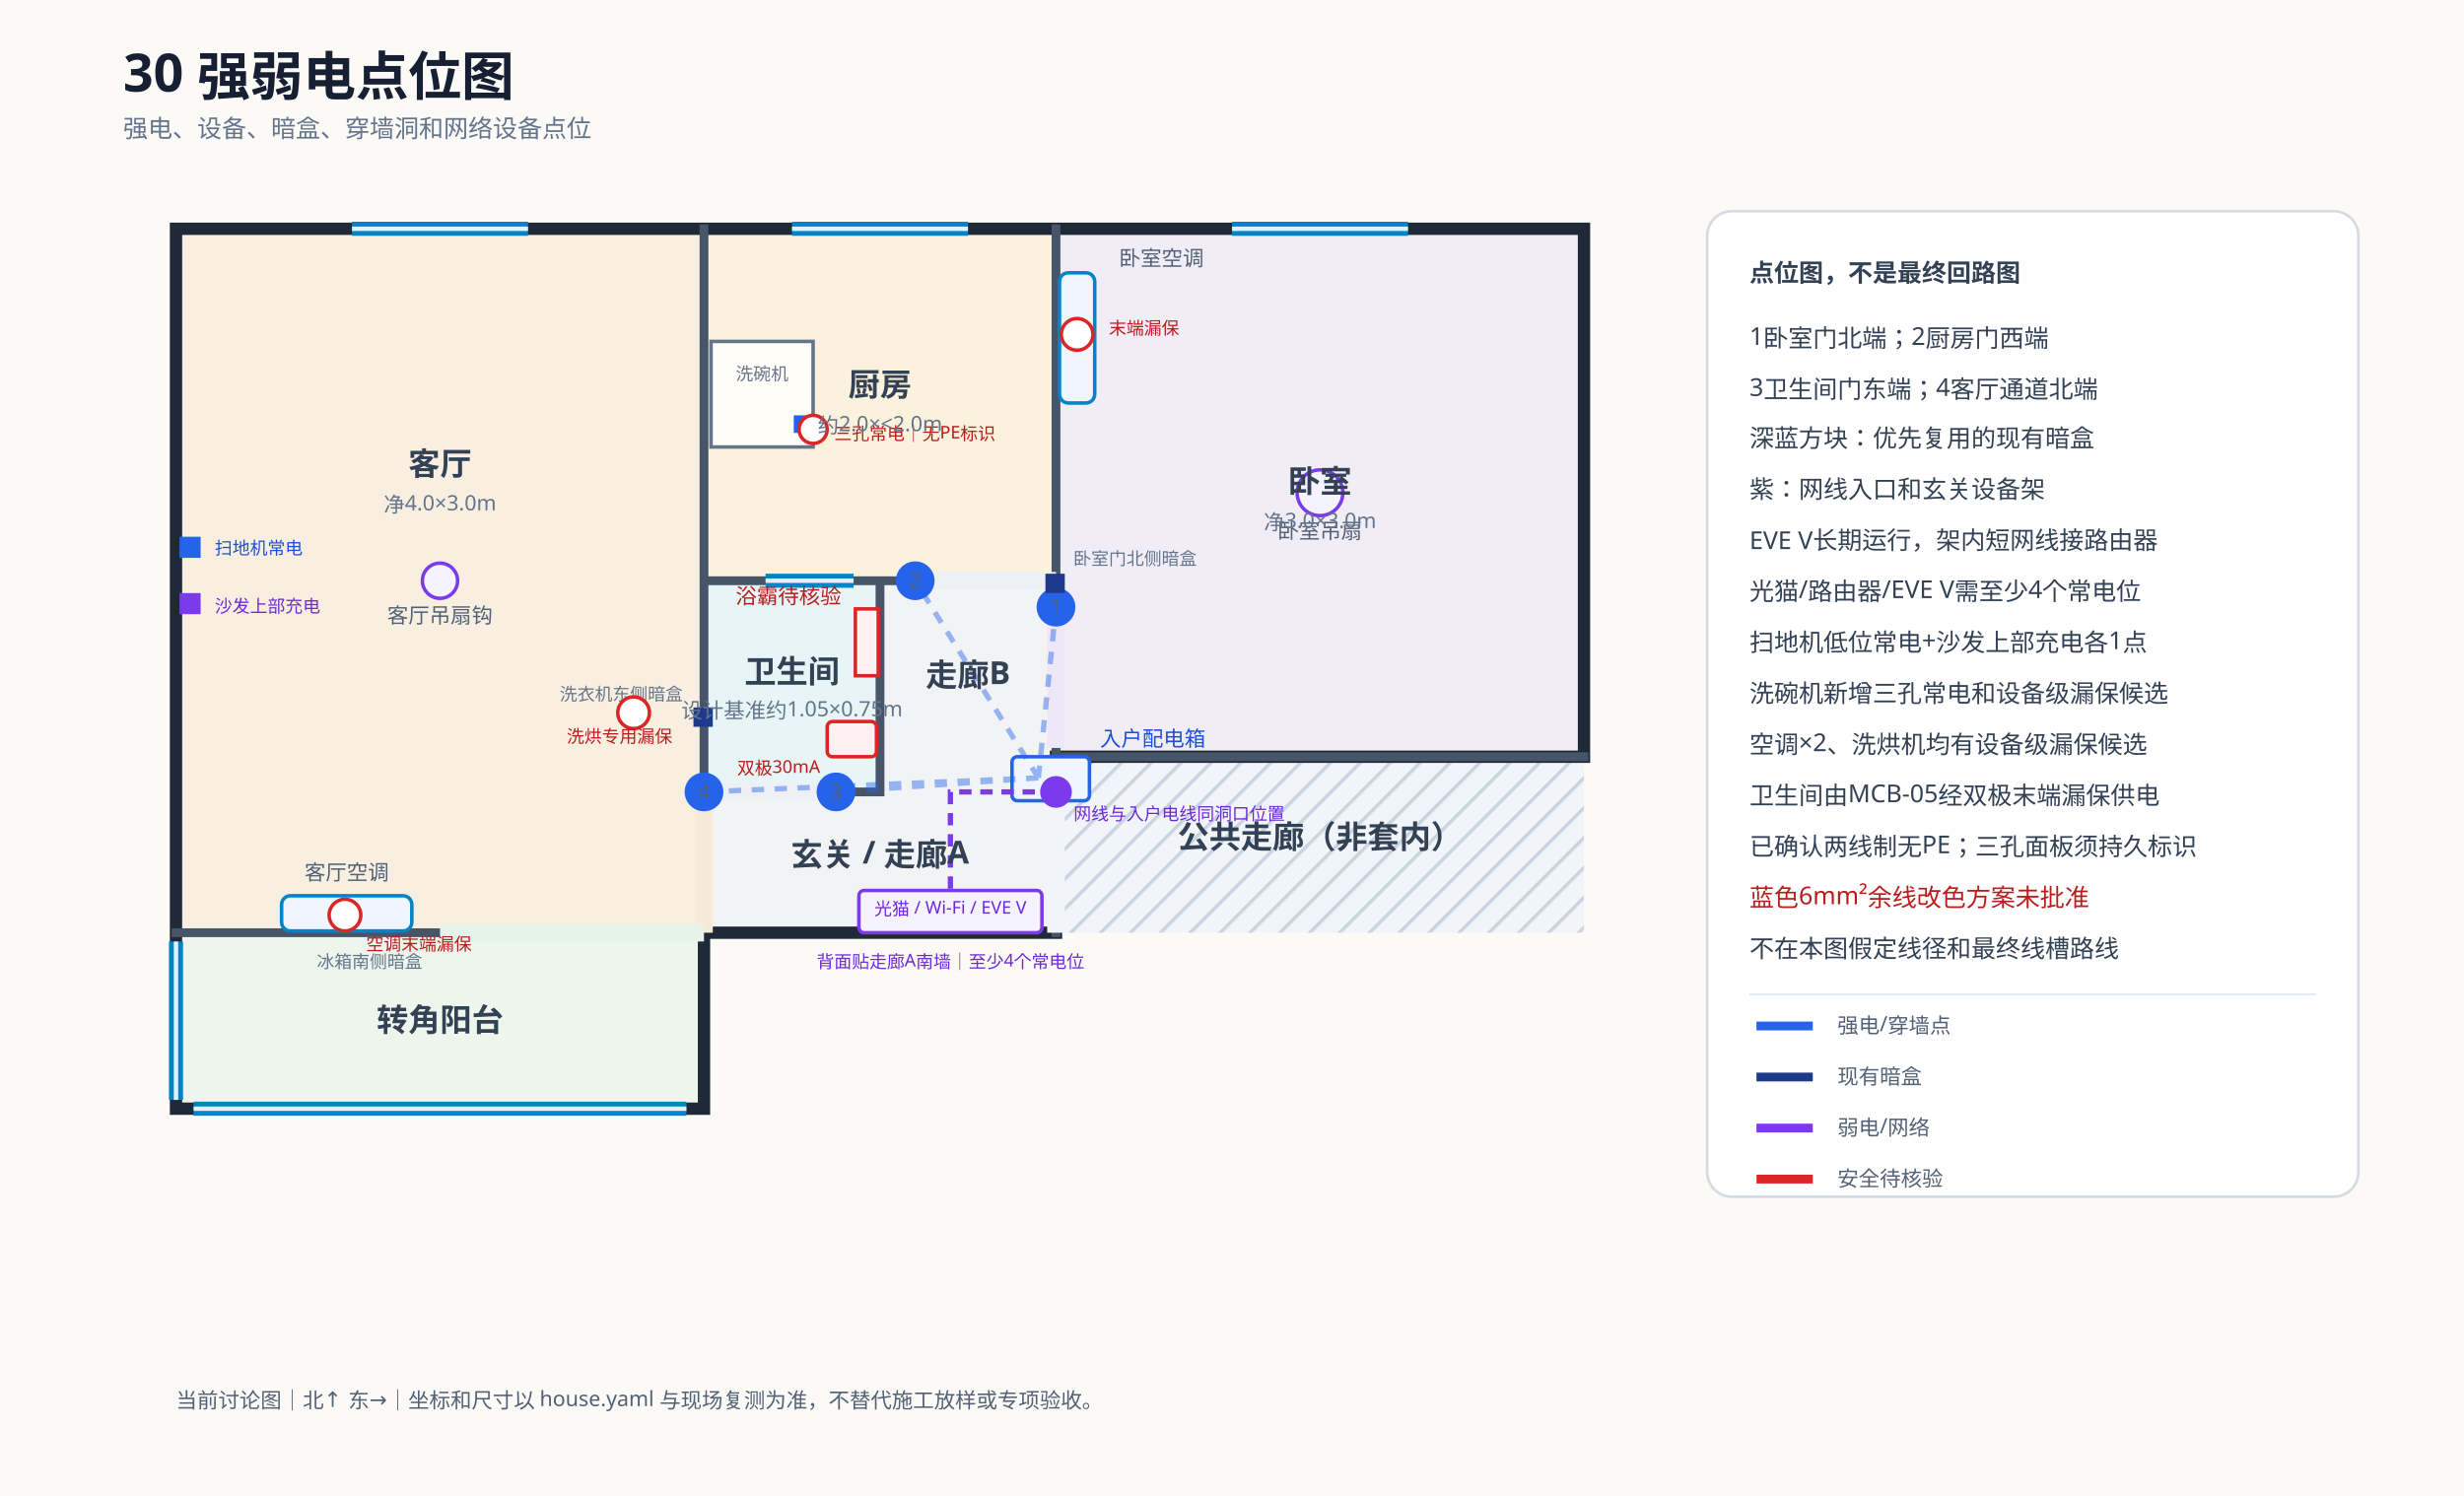
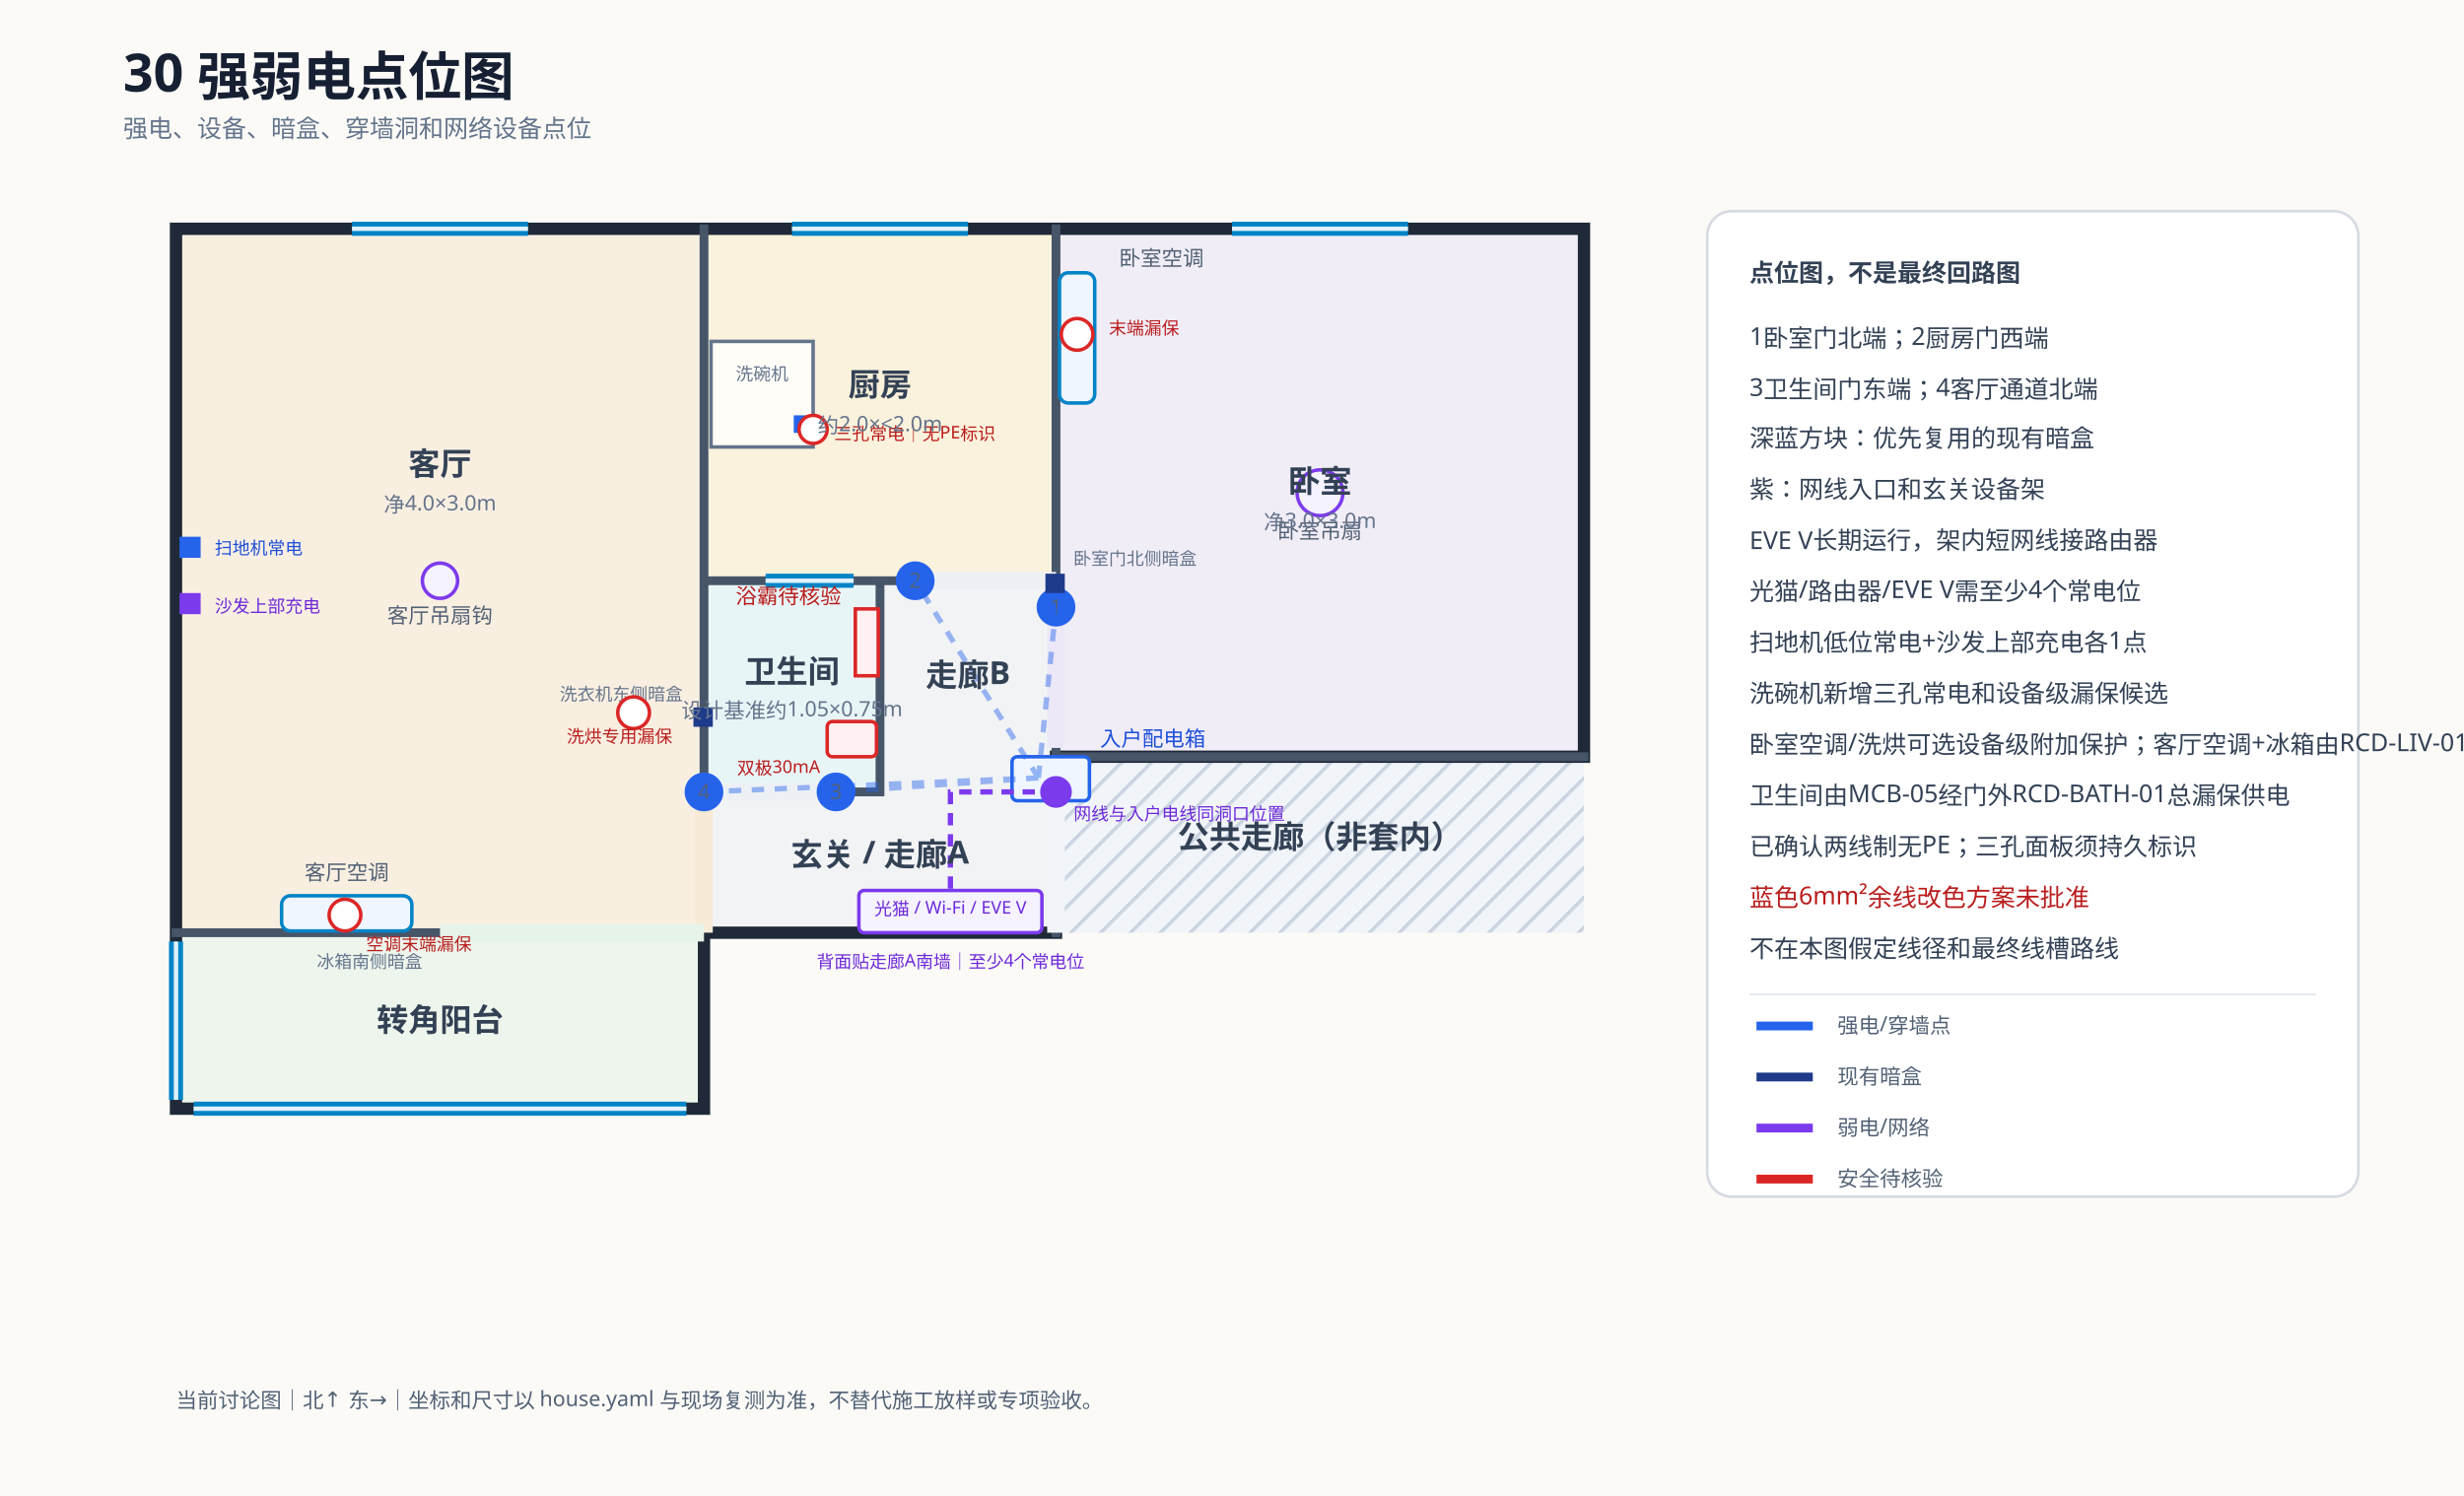
<svg xmlns="http://www.w3.org/2000/svg" width="1400" height="850" viewBox="0 0 1400 850" data-diagram-role="electrical-low-voltage" role="img">
  <defs>
    <pattern id="hatch" width="12" height="12" patternUnits="userSpaceOnUse" patternTransform="rotate(45)">
      <rect width="12" height="12" fill="#f1f5f9" />
      <line y2="12" stroke="#cbd5e1" stroke-width="4" />
    </pattern>
    <pattern id="danger" width="10" height="10" patternUnits="userSpaceOnUse" patternTransform="rotate(45)">
      <rect width="10" height="10" fill="#fff1f2" />
      <line y2="10" stroke="#fecaca" stroke-width="3" />
    </pattern>
    <marker id="arrow" markerWidth="8" markerHeight="8" refX="6" refY="4" orient="auto">
      <path d="M0 0L8 4 0 8z" fill="#334155" />
    </marker>
    <marker id="blue-arrow" markerWidth="8" markerHeight="8" refX="6" refY="4" orient="auto">
      <path d="M0 0L8 4 0 8z" fill="#2563eb" />
    </marker>
    <style>
    text{font-family:"Source Han Sans SC","Heiti SC","Arial Unicode MS",sans-serif}
    .wall{fill:none;stroke:#1f2937;stroke-width:7;stroke-linecap:square;stroke-linejoin:miter}
    .iw{fill:none;stroke:#475569;stroke-width:5;stroke-linecap:square}
    .win{stroke:#0284c7;stroke-width:8}.winc{stroke:#e0f2fe;stroke-width:2.5}
    .title{font-size:30px;font-weight:750;fill:#172033}.subtitle{font-size:14px;fill:#64748b}
    .room{font-size:18px;font-weight:750;fill:#334155;text-anchor:middle}.roomsub{font-size:12px;fill:#64748b;text-anchor:middle}
    .note{font-size:14px;fill:#334155}.small{font-size:12px;fill:#526175}.micro{font-size:10px;fill:#64748b}
    .panel{fill:#fff;stroke:#d6dae1;stroke-width:1.5}.fixed{fill:#fffdf8;stroke:#64748b;stroke-width:2}
    .planned{fill:#fff7ed;stroke:#f97316;stroke-width:2;stroke-dasharray:7 5}
    .water{fill:none;stroke:#0284c7;stroke-width:4}.hot{fill:none;stroke:#dc2626;stroke-width:4}
    .drain{fill:none;stroke:#0f766e;stroke-width:5}.gas{fill:none;stroke:#ea580c;stroke-width:4}
    .power{fill:none;stroke:#2563eb;stroke-width:3}.network{fill:none;stroke:#7c3aed;stroke-width:3;stroke-dasharray:7 5}
    .danger{fill:#fff1f2;stroke:#dc2626;stroke-width:2}.cat{fill:none;stroke:#16a34a;stroke-width:6;stroke-dasharray:8 5}
    .dim{fill:none;stroke:#64748b;stroke-width:1.5}.dimtext{font-size:12px;fill:#475569;text-anchor:middle}
    .center{text-anchor:middle}.bold{font-weight:700}.orange{fill:#c2410c}.red{fill:#b91c1c}.blue{fill:#1d4ed8}.green{fill:#15803d}.purple{fill:#6d28d9}
  </style>
  </defs>
  <rect width="1400" height="850" fill="#fbfaf7" />
  <text x="70" y="52" class="title">30 强弱电点位图</text>
  <text x="70" y="78" class="subtitle">强电、设备、暗盒、穿墙洞和网络设备点位</text>
  <rect x="100" y="130" width="300" height="400" fill="#f7ead7" opacity="0.68" />
  <rect x="100" y="530" width="300" height="100" fill="#e6f3e8" opacity="0.68" />
  <rect x="400" y="130" width="200" height="200" fill="#f9efd0" opacity="0.68" />
  <rect x="400" y="330" width="100" height="120" fill="#dff3f7" opacity="0.68" />
  <rect x="500" y="330" width="100" height="120" fill="#edf1f5" opacity="0.68" />
  <rect x="400" y="450" width="200" height="80" fill="#edf1f5" opacity="0.68" />
  <rect x="600" y="130" width="300" height="300" fill="#ece8f7" opacity="0.68" />
  <rect x="600" y="430" width="300" height="100" fill="url(#hatch)" />
  <path class="wall" d="M100 130H900V430H600V530H400V630H100Z" />
  <path class="iw" d="M400 130V450M400 330H520M500 330V450M400 450H405M475 450H500M600 130V345M600 425V530M600 430H900M100 530H250" />
  <g data-connection="hall-a-b-open" />
  <path d="M400 450V530" stroke="#f7ead7" stroke-width="10" />
  <path d="M520 330H600" stroke="#edf1f5" stroke-width="10" />
  <path d="M405 450H475" stroke="#edf1f5" stroke-width="10" />
  <path d="M600 345V425" stroke="#ece8f7" stroke-width="10" />
  <path d="M600 450V530" stroke="#f1f5f9" stroke-width="10" />
  <path d="M250 530H400" stroke="#e6f3e8" stroke-width="10" />
  <path class="win" d="M200 130H300M450 130H550M700 130H800M100 535V625M110 630H390M435 330H485" />
  <path class="winc" d="M200 130H300M450 130H550M700 130H800M100 535V625M110 630H390M435 330H485" />
  <rect x="575" y="430" width="44" height="25" rx="3" fill="#eff6ff" stroke="#2563eb" stroke-width="2" />
  <text x="625" y="424" class="small blue">入户配电箱</text>
  <circle cx="600" cy="345" r="11" fill="#2563eb" />
  <text x="600" y="349" fill="#fff" class="small center">1</text>
  <circle cx="520" cy="330" r="11" fill="#2563eb" />
  <text x="520" y="334" fill="#fff" class="small center">2</text>
  <circle cx="475" cy="450" r="11" fill="#2563eb" />
  <text x="475" y="454" fill="#fff" class="small center">3</text>
  <circle cx="400" cy="450" r="11" fill="#2563eb" />
  <text x="400" y="454" fill="#fff" class="small center">4</text>
  <path class="power" d="M590 442L600 345M590 442L520 330M590 442L475 450M590 442L400 450" stroke-dasharray="7 6" opacity=".45" />
  <rect x="190" y="518" width="11" height="11" fill="#1e3a8a" />
  <text x="180" y="550" class="micro">冰箱南侧暗盒</text>
  <rect x="394" y="402" width="11" height="11" fill="#1e3a8a" />
  <text x="318" y="398" class="micro">洗衣机东侧暗盒</text>
  <rect x="594" y="326" width="11" height="11" fill="#1e3a8a" />
  <text x="610" y="321" class="micro">卧室门北侧暗盒</text>
  <rect x="160" y="509" width="74" height="20" rx="5" fill="#eff6ff" stroke="#0284c7" stroke-width="2" />
  <text x="197" y="500" class="small center">客厅空调</text>
  <rect x="602" y="155" width="20" height="74" rx="5" fill="#eff6ff" stroke="#0284c7" stroke-width="2" />
  <text x="636" y="151" class="small">卧室空调</text>
  <circle cx="196" cy="520" r="9" fill="#fff" stroke="#dc2626" stroke-width="2" data-device-protection="SRCD-AC-LIV" />
  <text x="208" y="540" class="micro red">空调末端漏保</text>
  <circle cx="612" cy="190" r="9" fill="#fff" stroke="#dc2626" stroke-width="2" data-device-protection="SRCD-AC-BED" />
  <text x="630" y="190" class="micro red">末端漏保</text>
  <circle cx="360" cy="405" r="9" fill="#fff" stroke="#dc2626" stroke-width="2" data-device-protection="SRCD-WASHER" />
  <text x="322" y="422" class="micro red">洗烘专用漏保</text>
  <rect x="404" y="194" width="58" height="60" class="fixed" data-appliance="dishwasher" />
  <text x="433" y="216" class="micro center">洗碗机</text>
  <rect x="451" y="236" width="10" height="10" fill="#2563eb" data-outlet="dishwasher-three-hole" />
  <circle cx="462" cy="244" r="8" fill="#fff" stroke="#dc2626" stroke-width="2" data-device-protection="SRCD-DISHWASHER" />
  <text x="474" y="250" class="micro red">三孔常电｜无PE标识</text>
  <circle cx="750" cy="280" r="13" fill="#f5f3ff" stroke="#7c3aed" stroke-width="2" />
  <text x="750" y="306" class="small center">卧室吊扇</text>
  <circle cx="250" cy="330" r="10" fill="#f5f3ff" stroke="#7c3aed" stroke-width="2" />
  <text x="250" y="354" class="small center">客厅吊扇钩</text>
  <rect x="486" y="346" width="13" height="38" class="danger" />
  <text x="478" y="343" class="small red" text-anchor="end">浴霸待核验</text>
  <rect x="470" y="410" width="28" height="20" rx="3" fill="#fff1f2" stroke="#dc2626" stroke-width="2" data-device-protection="RCD-BATH-01" />
  <text x="466" y="440" class="micro red" text-anchor="end">双极30mA</text>
  <rect x="102" y="305" width="12" height="12" fill="#2563eb" data-outlet="robot-always-on" />
  <rect x="102" y="337" width="12" height="12" fill="#7c3aed" data-outlet="sofa-charge" />
  <text x="122" y="315" class="micro blue">扫地机常电</text>
  <text x="122" y="348" class="micro purple">沙发上部充电</text>
  <circle cx="600" cy="450" r="9" fill="#7c3aed" />
  <path class="network" d="M600 450H540V506" />
  <rect x="488" y="506" width="104" height="24" rx="3" fill="#f5f3ff" stroke="#7c3aed" stroke-width="2" data-device-shelf="hall-a" data-wall-anchor="hall-a-south-wall" />
  <text x="540" y="520" class="micro purple center">光猫 / Wi-Fi / EVE V</text>
  <text x="540" y="550" class="micro purple center">背面贴走廊A南墙｜至少4个常电位</text>
  <text x="610" y="466" class="micro purple">网线与入户电线同洞口位置</text>
  <text x="250" y="270" class="room">客厅</text>
  <text x="250" y="291" class="roomsub">净4.0×3.0m</text>
  <text x="500" y="225" class="room">厨房</text>
  <text x="500" y="246" class="roomsub">约2.0×&lt;2.0m</text>
  <text x="450" y="388" class="room">卫生间</text>
  <text x="450" y="408" class="roomsub">设计基准约1.05×0.75m</text>
  <text x="750" y="280" class="room">卧室</text>
  <text x="750" y="301" class="roomsub">净3.0×3.0m</text>
  <text x="550" y="390" class="room">走廊B</text>
  <text x="500" y="492" class="room">玄关 / 走廊A</text>
  <text x="250" y="586" class="room">转角阳台</text>
  <text x="750" y="482" class="room">公共走廊（非套内）</text>
  <rect x="970" y="120" width="370" height="560" rx="14" class="panel" />
  <text x="994" y="160" class="note bold">点位图，不是最终回路图</text>
  <text x="994" y="196" class="note">1卧室门北端；2厨房门西端</text>
  <text x="994" y="225" class="note">3卫生间门东端；4客厅通道北端</text>
  <text x="994" y="254" class="note">深蓝方块：优先复用的现有暗盒</text>
  <text x="994" y="283" class="note">紫：网线入口和玄关设备架</text>
  <text x="994" y="312" class="note">EVE V长期运行，架内短网线接路由器</text>
  <text x="994" y="341" class="note">光猫/路由器/EVE V需至少4个常电位</text>
  <text x="994" y="370" class="note">扫地机低位常电+沙发上部充电各1点</text>
  <text x="994" y="399" class="note">洗碗机新增三孔常电和设备级漏保候选</text>
-   <text x="994" y="428" class="note">空调×2、洗烘机均有设备级漏保候选</text>
-   <text x="994" y="457" class="note">卫生间由MCB-05经双极末端漏保供电</text>
+   <text x="994" y="428" class="note">卧室空调/洗烘可选设备级附加保护；客厅空调+冰箱由RCD-LIV-01总保护</text>
+   <text x="994" y="457" class="note">卫生间由MCB-05经门外RCD-BATH-01总漏保供电</text>
  <text x="994" y="486" class="note">已确认两线制无PE；三孔面板须持久标识</text>
  <text x="994" y="515" class="note red">蓝色6mm²余线改色方案未批准</text>
  <text x="994" y="544" class="note">不在本图假定线径和最终线槽路线</text>
  <line x1="994" y1="565" x2="1316" y2="565" stroke="#e2e8f0" />
  <line x1="998" y1="583" x2="1030" y2="583" stroke="#2563eb" stroke-width="5" />
  <text x="1044" y="587" class="small">强电/穿墙点</text>
  <line x1="998" y1="612" x2="1030" y2="612" stroke="#1e3a8a" stroke-width="5" />
  <text x="1044" y="616" class="small">现有暗盒</text>
  <line x1="998" y1="641" x2="1030" y2="641" stroke="#7c3aed" stroke-width="5" />
  <text x="1044" y="645" class="small">弱电/网络</text>
  <line x1="998" y1="670" x2="1030" y2="670" stroke="#dc2626" stroke-width="5" />
  <text x="1044" y="674" class="small">安全待核验</text>
  <text x="100" y="800" class="small">当前讨论图｜北↑ 东→｜坐标和尺寸以 house.yaml 与现场复测为准，不替代施工放样或专项验收。</text>
</svg>
